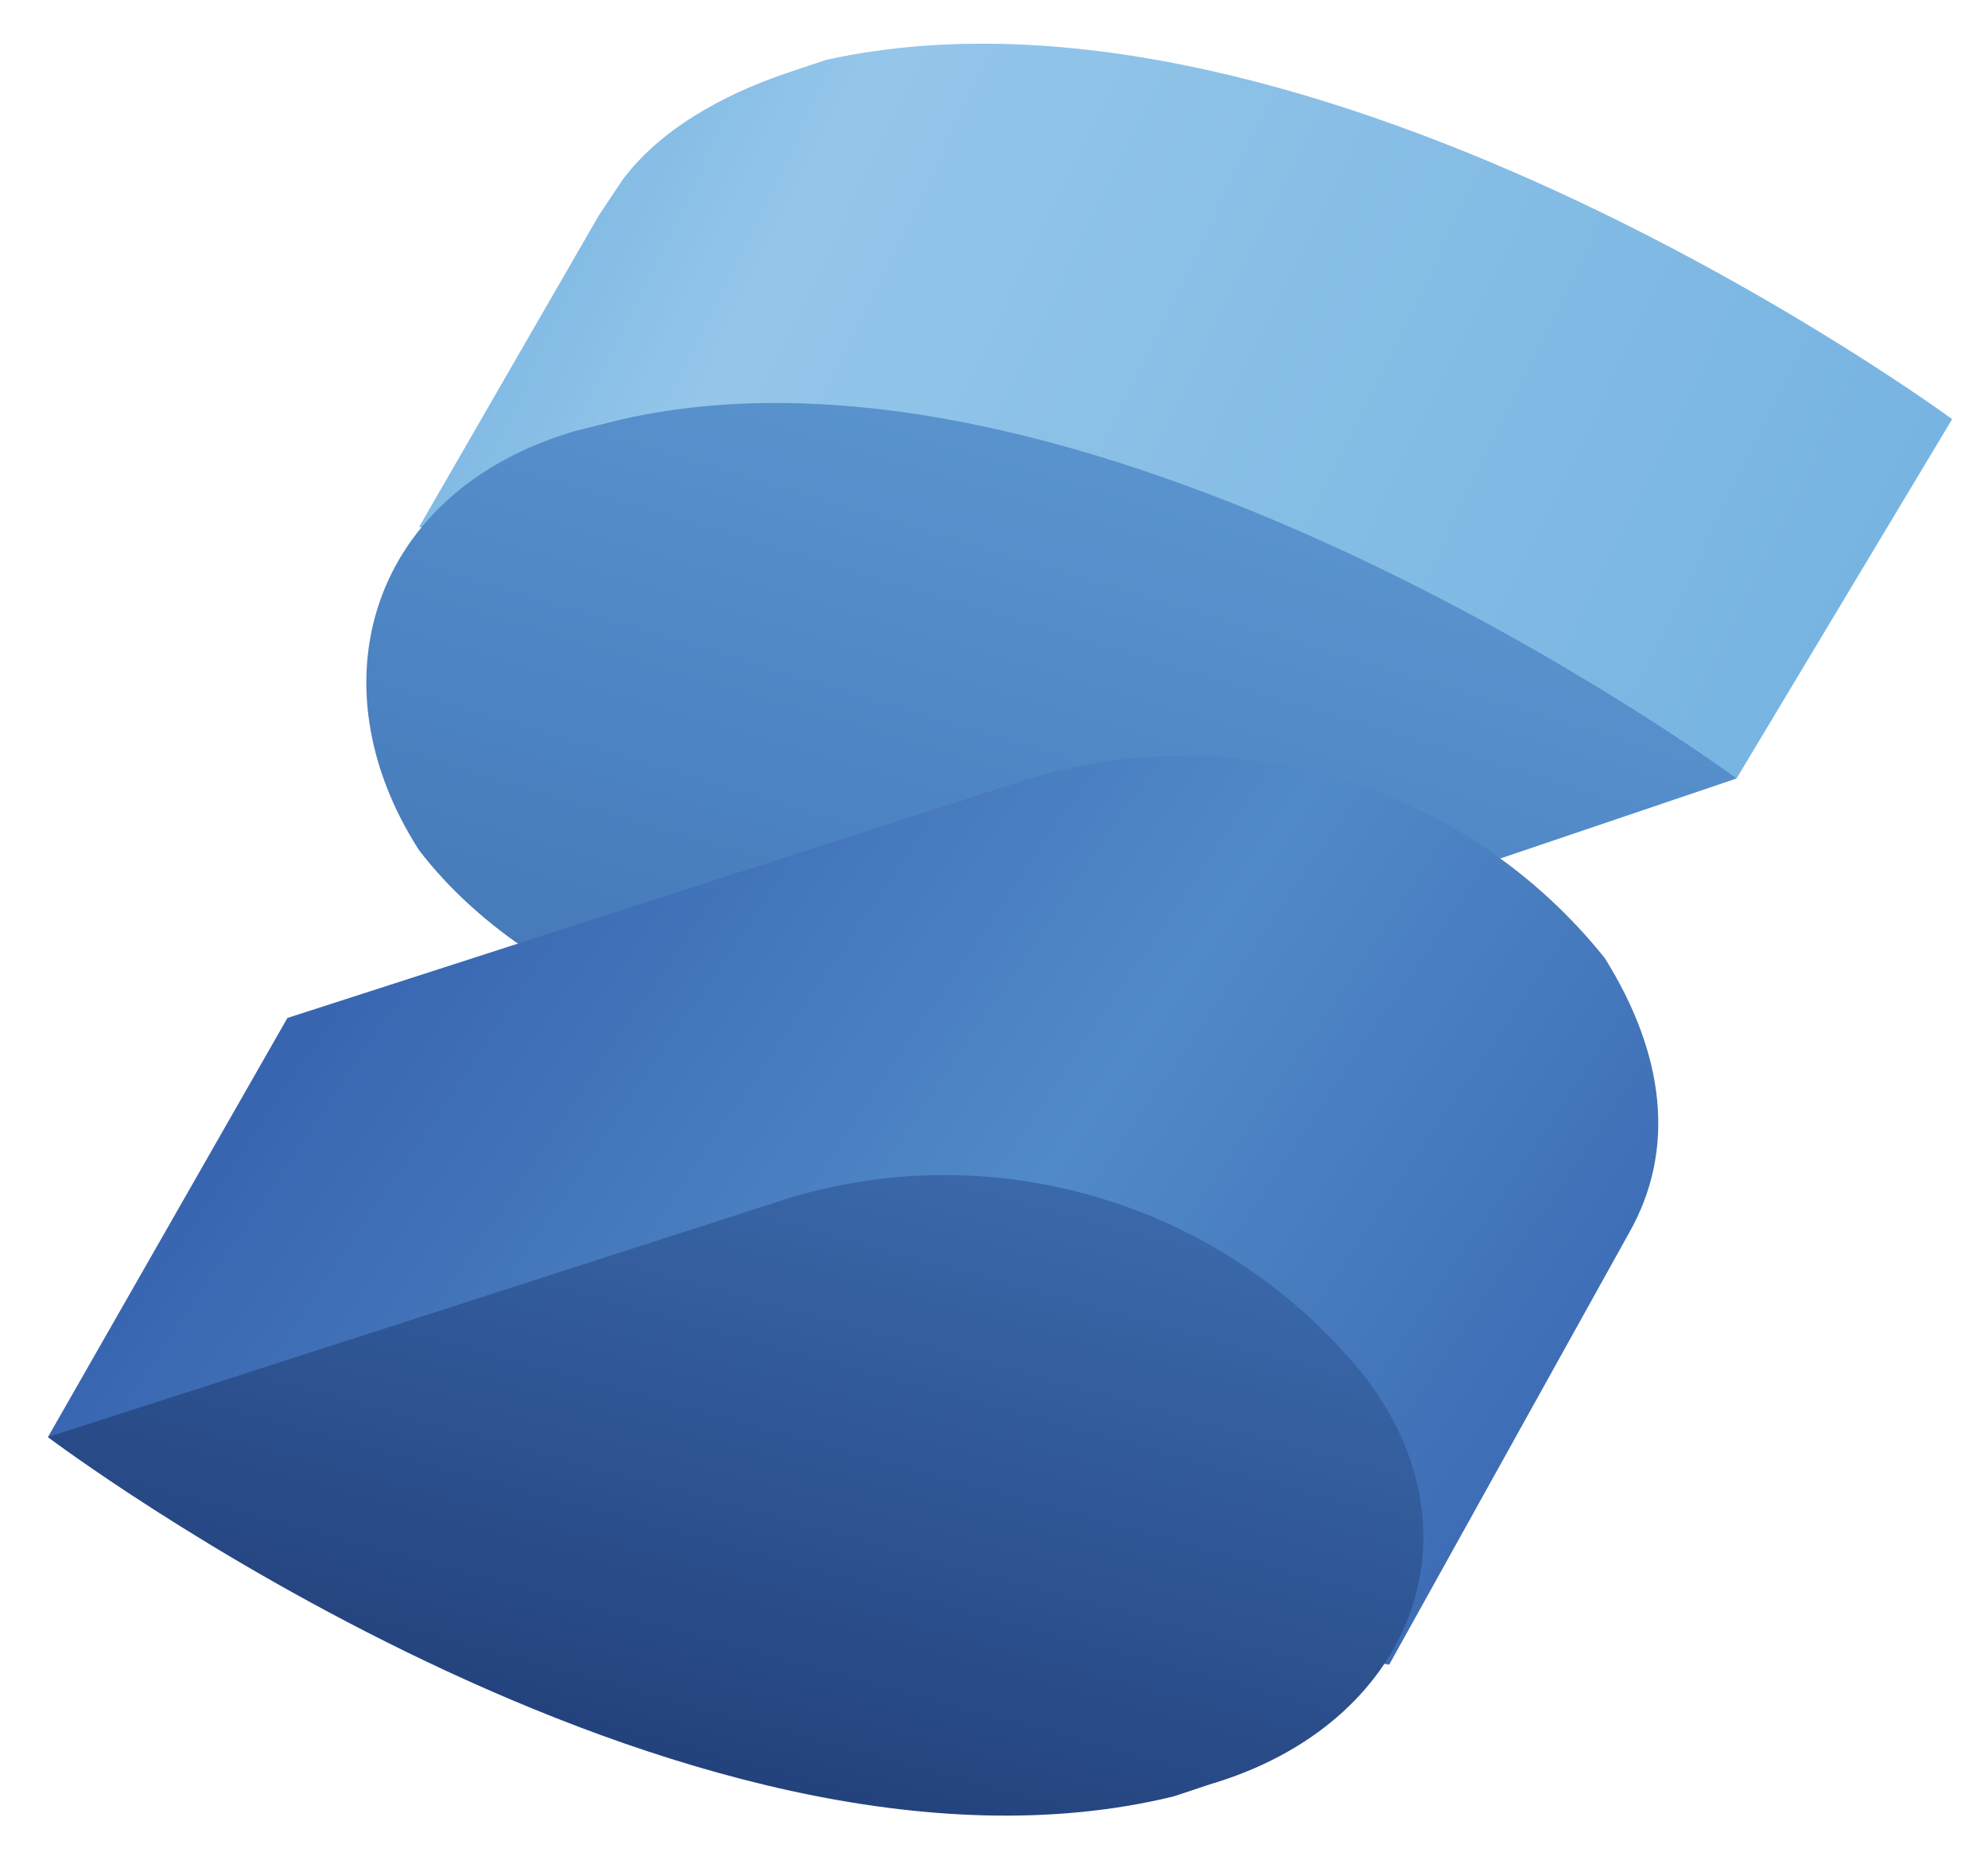
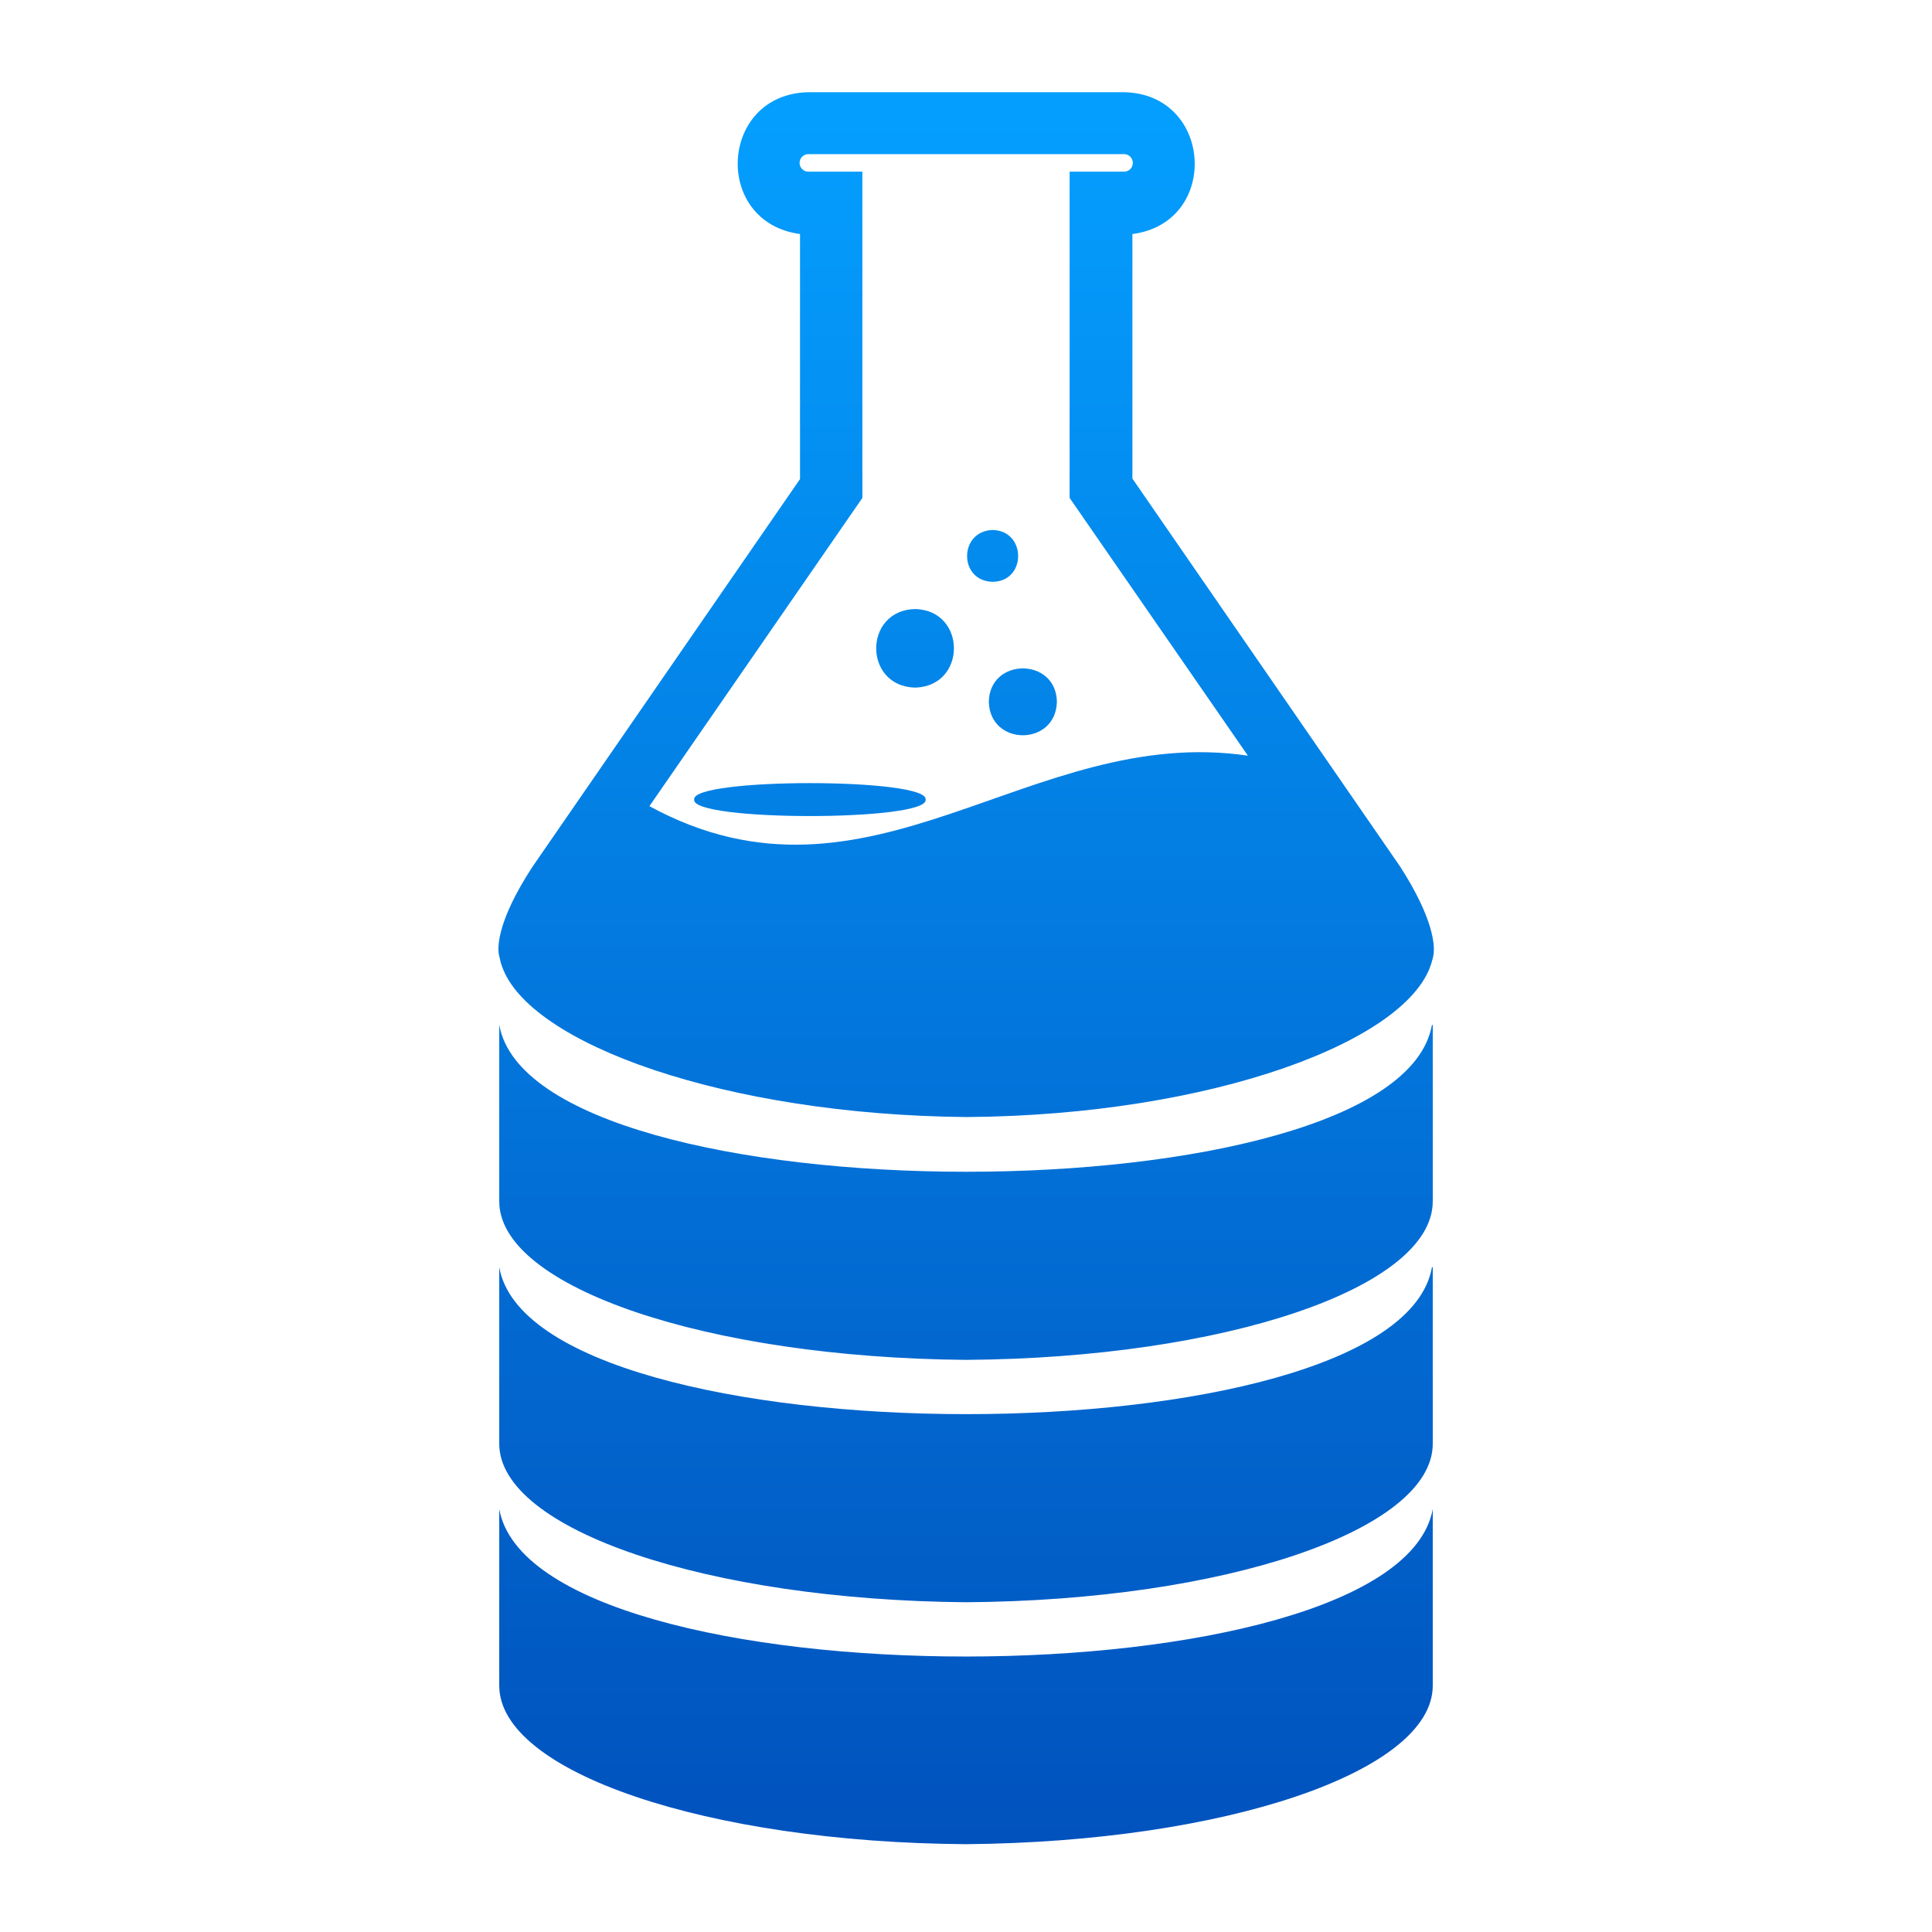
- <svg xmlns="http://www.w3.org/2000/svg" viewBox="0 0 166 155.3">
-   <path d="M163 35S110-4 69 5l-3 1c-6 2-11 5-14 9l-2 3-15 26 26 5c11 7 25 10 38 7l46 9 18-30z" fill="#76b3e1" />
-   <linearGradient id="a" gradientUnits="userSpaceOnUse" x1="27.5" y1="3" x2="152" y2="63.5">
-     <stop offset=".1" stop-color="#76b3e1" />
-     <stop offset=".3" stop-color="#dcf2fd" />
-     <stop offset="1" stop-color="#76b3e1" />
+ <svg xmlns="http://www.w3.org/2000/svg" version="1.1" id="Layer_1" x="0px" y="0px" viewBox="78 200 440 440" xml:space="preserve">
+   <style type="text/css">
+ 	.st0{fill:url(#SVGID_1_);}
+ </style>
+   <linearGradient id="SVGID_1_" gradientUnits="userSpaceOnUse" x1="298.037" y1="222.607" x2="298.037" y2="614.244" gradientTransform="matrix(1 0 0 -1 0 841.8898)">
+     <stop offset="0" style="stop-color:#0152BD" />
+     <stop offset="1" style="stop-color:#049EFE" />
  </linearGradient>
-   <path d="M163 35S110-4 69 5l-3 1c-6 2-11 5-14 9l-2 3-15 26 26 5c11 7 25 10 38 7l46 9 18-30z" opacity=".3" fill="url(#a)" />
-   <path d="M52 35l-4 1c-17 5-22 21-13 35 10 13 31 20 48 15l62-21S92 26 52 35z" fill="#518ac8" />
-   <linearGradient id="b" gradientUnits="userSpaceOnUse" x1="95.8" y1="32.6" x2="74" y2="105.2">
-     <stop offset="0" stop-color="#76b3e1" />
-     <stop offset=".5" stop-color="#4377bb" />
-     <stop offset="1" stop-color="#1f3b77" />
-   </linearGradient>
-   <path d="M52 35l-4 1c-17 5-22 21-13 35 10 13 31 20 48 15l62-21S92 26 52 35z" opacity=".3" fill="url(#b)" />
-   <linearGradient id="c" gradientUnits="userSpaceOnUse" x1="18.4" y1="64.2" x2="144.3" y2="149.8">
-     <stop offset="0" stop-color="#315aa9" />
-     <stop offset=".5" stop-color="#518ac8" />
-     <stop offset="1" stop-color="#315aa9" />
-   </linearGradient>
-   <path d="M134 80a45 45 0 00-48-15L24 85 4 120l112 19 20-36c4-7 3-15-2-23z" fill="url(#c)" />
-   <linearGradient id="d" gradientUnits="userSpaceOnUse" x1="75.2" y1="74.5" x2="24.4" y2="260.8">
-     <stop offset="0" stop-color="#4377bb" />
-     <stop offset=".5" stop-color="#1a336b" />
-     <stop offset="1" stop-color="#1a336b" />
-   </linearGradient>
-   <path d="M114 115a45 45 0 00-48-15L4 120s53 40 94 30l3-1c17-5 23-21 13-34z" fill="url(#d)" />
+   <path class="st0" d="M404.3,543.7v38.6c0,0,0,1.1,0,1.6c0,19.6-47.4,35.6-106.3,36.1c-58.9-0.4-106.3-16.4-106.3-36.1  c0-0.5,0-1.6,0-1.6v-38.6C199.9,588.5,396.1,588.4,404.3,543.7z M404.1,488.7c-8.1,44.6-204.5,44.4-212.4-0.1v38.6c0,0,0,1.1,0,1.6  c0,19.6,47.4,35.6,106.3,36.1c58.9-0.4,106.3-16.4,106.3-36.1c0-0.5,0-1.6,0-1.6v-38.6C404.3,488.6,404.2,488.5,404.1,488.7z   M404.1,433.5c-8.1,44.6-204.5,44.4-212.4-0.1V472c0,0,0,1.1,0,1.6c0,19.6,47.4,35.6,106.3,36.1c58.9-0.4,106.3-16.4,106.3-36.1  c0-0.5,0-1.6,0-1.6v-38.6C404.3,433.4,404.2,433.4,404.1,433.5z M191.6,417.3c-0.3-1.9-0.2-7.8,7.6-19.8l61-88.4v-55.8  c-20-2.7-18.4-31.9,1.9-32.3c18,0,54,0,71.9,0c20.3,0.4,21.9,29.7,1.9,32.3V309l61,88.4c7.9,12.3,7.8,18.2,7.6,19.9  c-0.1,0.4-0.2,1.1-0.3,1.3c-4.4,18.3-50.1,35.4-106,35.8l0,0h-0.1l0,0c-54.7-0.5-99.7-16.6-105.8-34.4c-0.2-0.5-0.3-0.9-0.4-1.4  C191.7,417.8,191.7,417.8,191.6,417.3z M225.9,383.6c50.3,27.4,86.6-18.8,136.3-11.5l-40.6-58.7v-74.3H334c1.1,0,2-0.9,2-2  s-0.9-2-2-2c-0.1,0-35.9,0-36,0h-35.9c-1.1,0-2,0.9-2,2s0.9,2,2,2h12.3v74.3L225.9,383.6z M288.8,382.1c0.8-5-53.5-5-52.7,0  C235.3,387.1,289.6,387.1,288.8,382.1z M303.2,359.8c0.2,10.2,15.3,10.2,15.5,0C318.5,349.7,303.4,349.7,303.2,359.8z M286.4,356.6  c11.8-0.3,11.8-17.6,0-17.9C274.6,339,274.6,356.3,286.4,356.6z M304.1,332.5c7.7-0.1,7.7-11.6,0-11.8  C296.3,320.9,296.3,332.4,304.1,332.5z" />
</svg>
